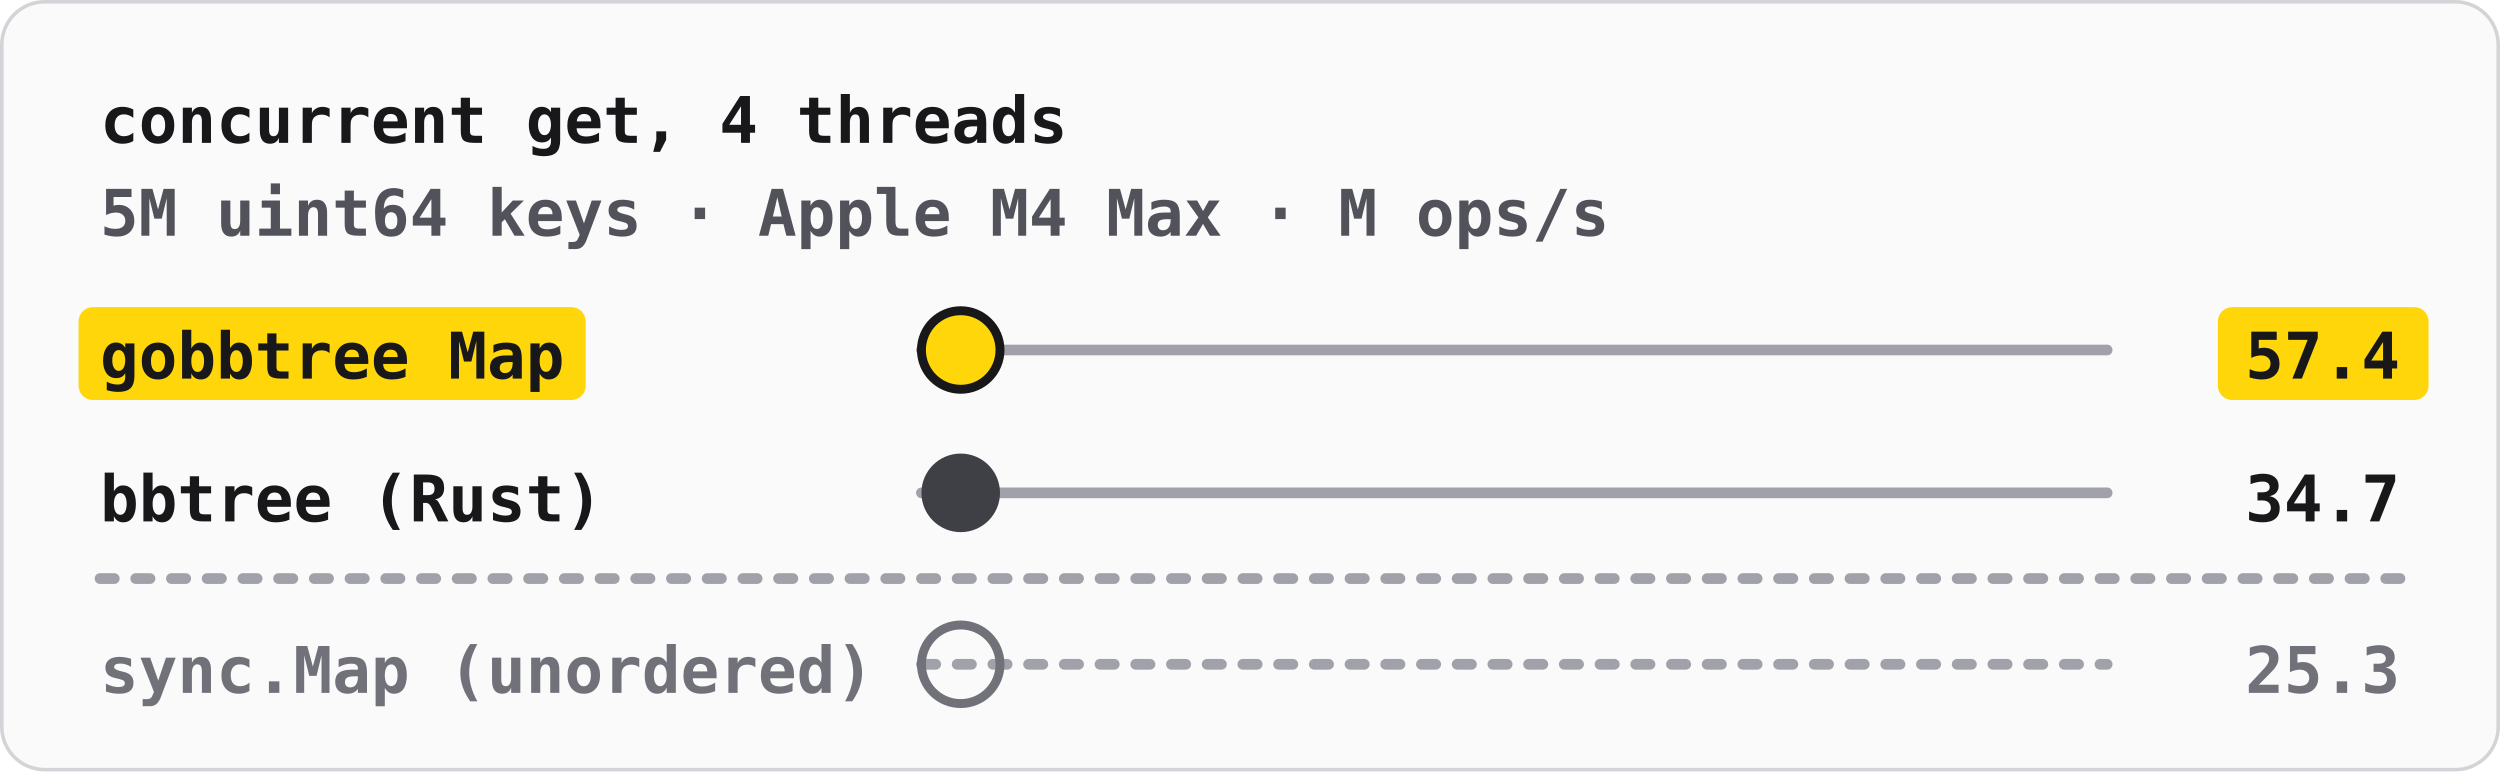
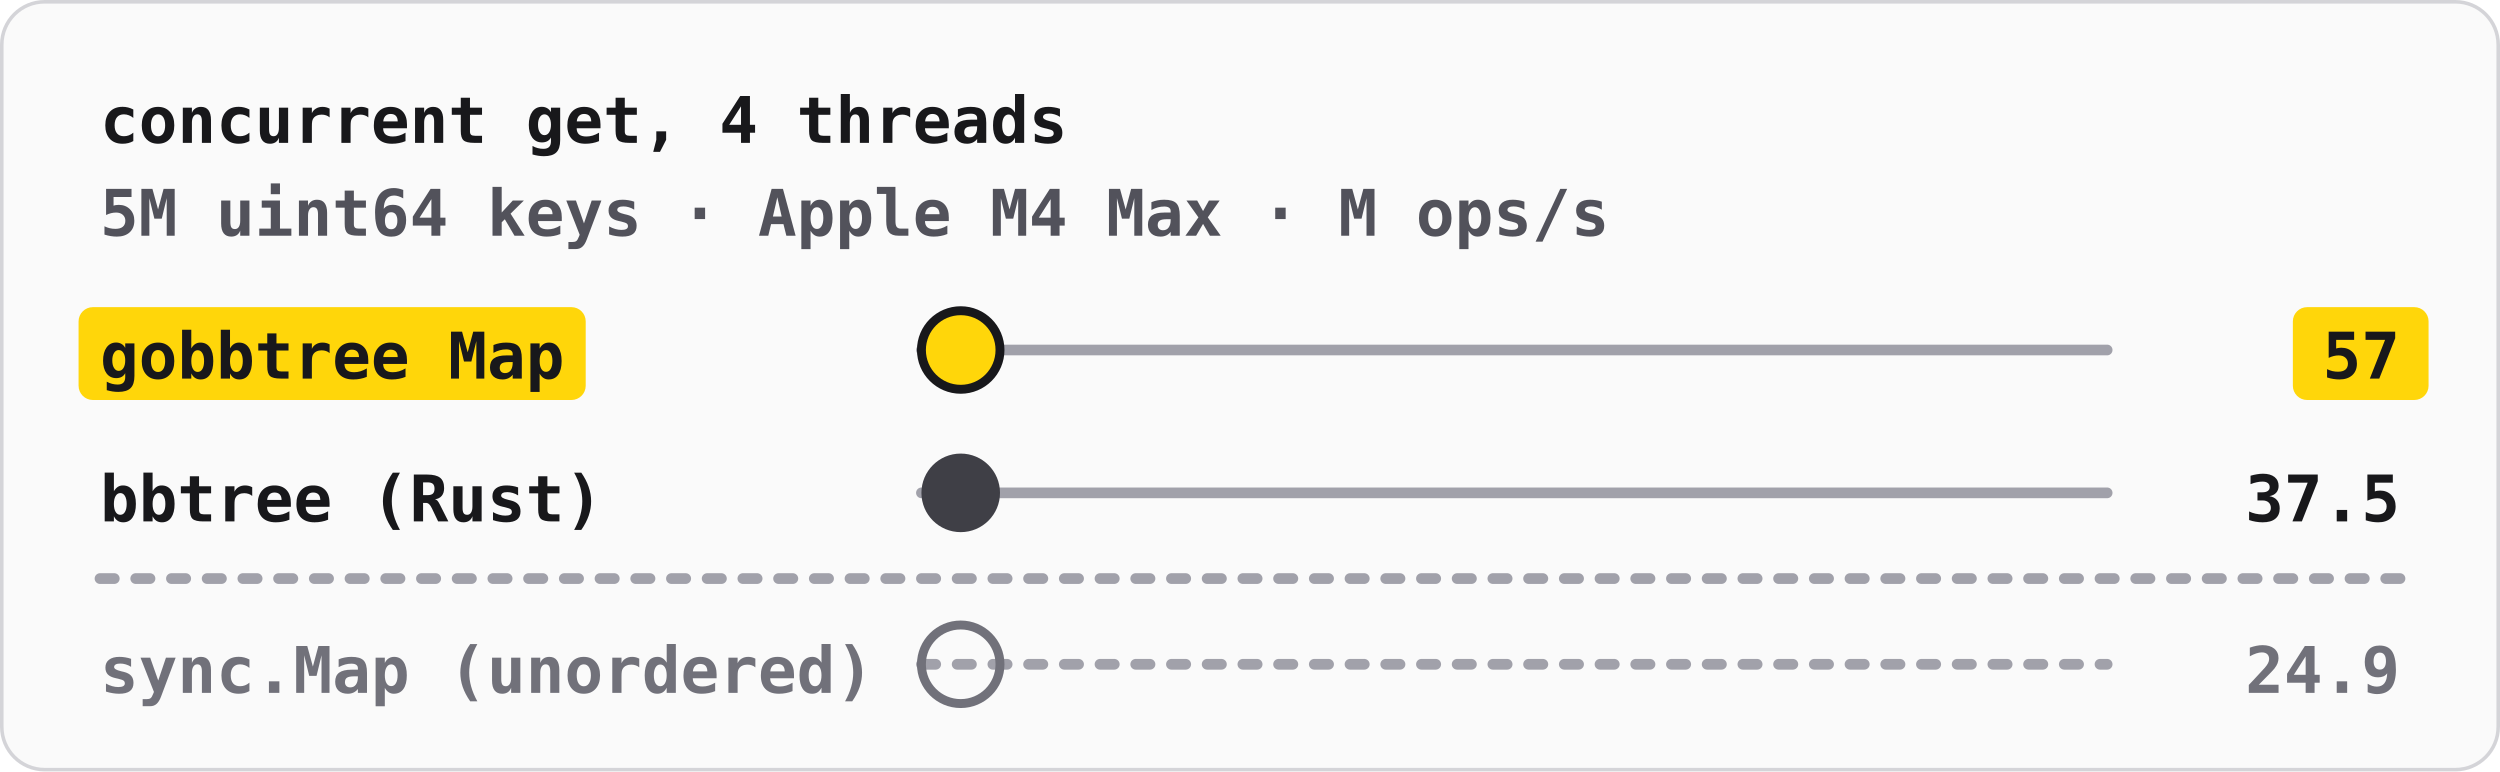
- <svg xmlns="http://www.w3.org/2000/svg" width="700" height="216" viewBox="0 0 700 216" role="img" aria-label="Concurrent get on 5M mixed uint64 keys, 4 threads, Apple M4 Max, in million operations per second: gobbtree Map 57.4, bbtree (Rust) 34.7; sync.Map, unordered, 25.3.">
+ <svg xmlns="http://www.w3.org/2000/svg" width="700" height="216" viewBox="0 0 700 216" role="img" aria-label="Concurrent get on 5M mixed uint64 keys, 4 threads, Apple M4 Max, in million operations per second: gobbtree Map 57, bbtree (Rust) 37.5; sync.Map, unordered, 24.9.">
  <style>
    text { font-family: ui-monospace, SFMono-Regular, Menlo, Consolas, monospace; font-size: 18px; font-weight: 600; fill: #18181b; }
    .title { font-weight: 800; }
    .muted { fill: #52525b; }
    .faint { fill: #71717a; }
    .ours { font-weight: 800; }
    .value { text-anchor: end; }
    .highlight { fill: #ffd60a; }
    .track { stroke: #a1a1aa; stroke-width: 3; stroke-linecap: round; }
    .dashed { stroke-dasharray: 4 6; }
    .ball { animation: bounce linear infinite alternate; }
    @keyframes bounce { to { transform: translateX(310px); } }
  </style>
  <rect x="0.5" y="0.5" width="699" height="215" rx="12" fill="#fafafa" stroke="#d4d4d8" />
  <text class="title" x="28" y="40">concurrent get, 4 threads</text>
  <text class="muted" x="28" y="66">5M uint64 keys · Apple M4 Max · M ops/s</text>
  <rect class="highlight" x="22" y="86" width="142" height="26" rx="4" />
-   <rect class="highlight" x="621" y="86" width="59" height="26" rx="4" />
+   <rect class="highlight" x="642" y="86" width="38" height="26" rx="4" />
  <text class="ours" x="28" y="106">gobbtree Map</text>
  <line class="track" x1="258" y1="98" x2="590" y2="98" />
  <circle class="ball" cx="269" cy="98" r="11" fill="#ffd60a" stroke="#18181b" stroke-width="2.5" style="animation-duration: 0.60s" />
-   <text class="ours value" x="672" y="106">57.4</text>
+   <text class="ours value" x="672" y="106">57</text>
  <text x="28" y="146">bbtree (Rust)</text>
  <line class="track" x1="258" y1="138" x2="590" y2="138" />
-   <circle class="ball" cx="269" cy="138" r="11" fill="#3f3f46" style="animation-duration: 0.99s" />
-   <text class="value" x="672" y="146">34.7</text>
+   <circle class="ball" cx="269" cy="138" r="11" fill="#3f3f46" style="animation-duration: 0.91s" />
+   <text class="value" x="672" y="146">37.5</text>
  <line class="track dashed" x1="28" y1="162" x2="672" y2="162" stroke-width="1.5" />
  <text class="faint" x="28" y="194">sync.Map (unordered)</text>
  <line class="track dashed" x1="258" y1="186" x2="590" y2="186" />
-   <circle class="ball" cx="269" cy="186" r="11" fill="none" stroke="#71717a" stroke-width="2.5" style="animation-duration: 1.36s" />
-   <text class="faint value" x="672" y="194">25.3</text>
+   <circle class="ball" cx="269" cy="186" r="11" fill="none" stroke="#71717a" stroke-width="2.5" style="animation-duration: 1.37s" />
+   <text class="faint value" x="672" y="194">24.9</text>
</svg>
